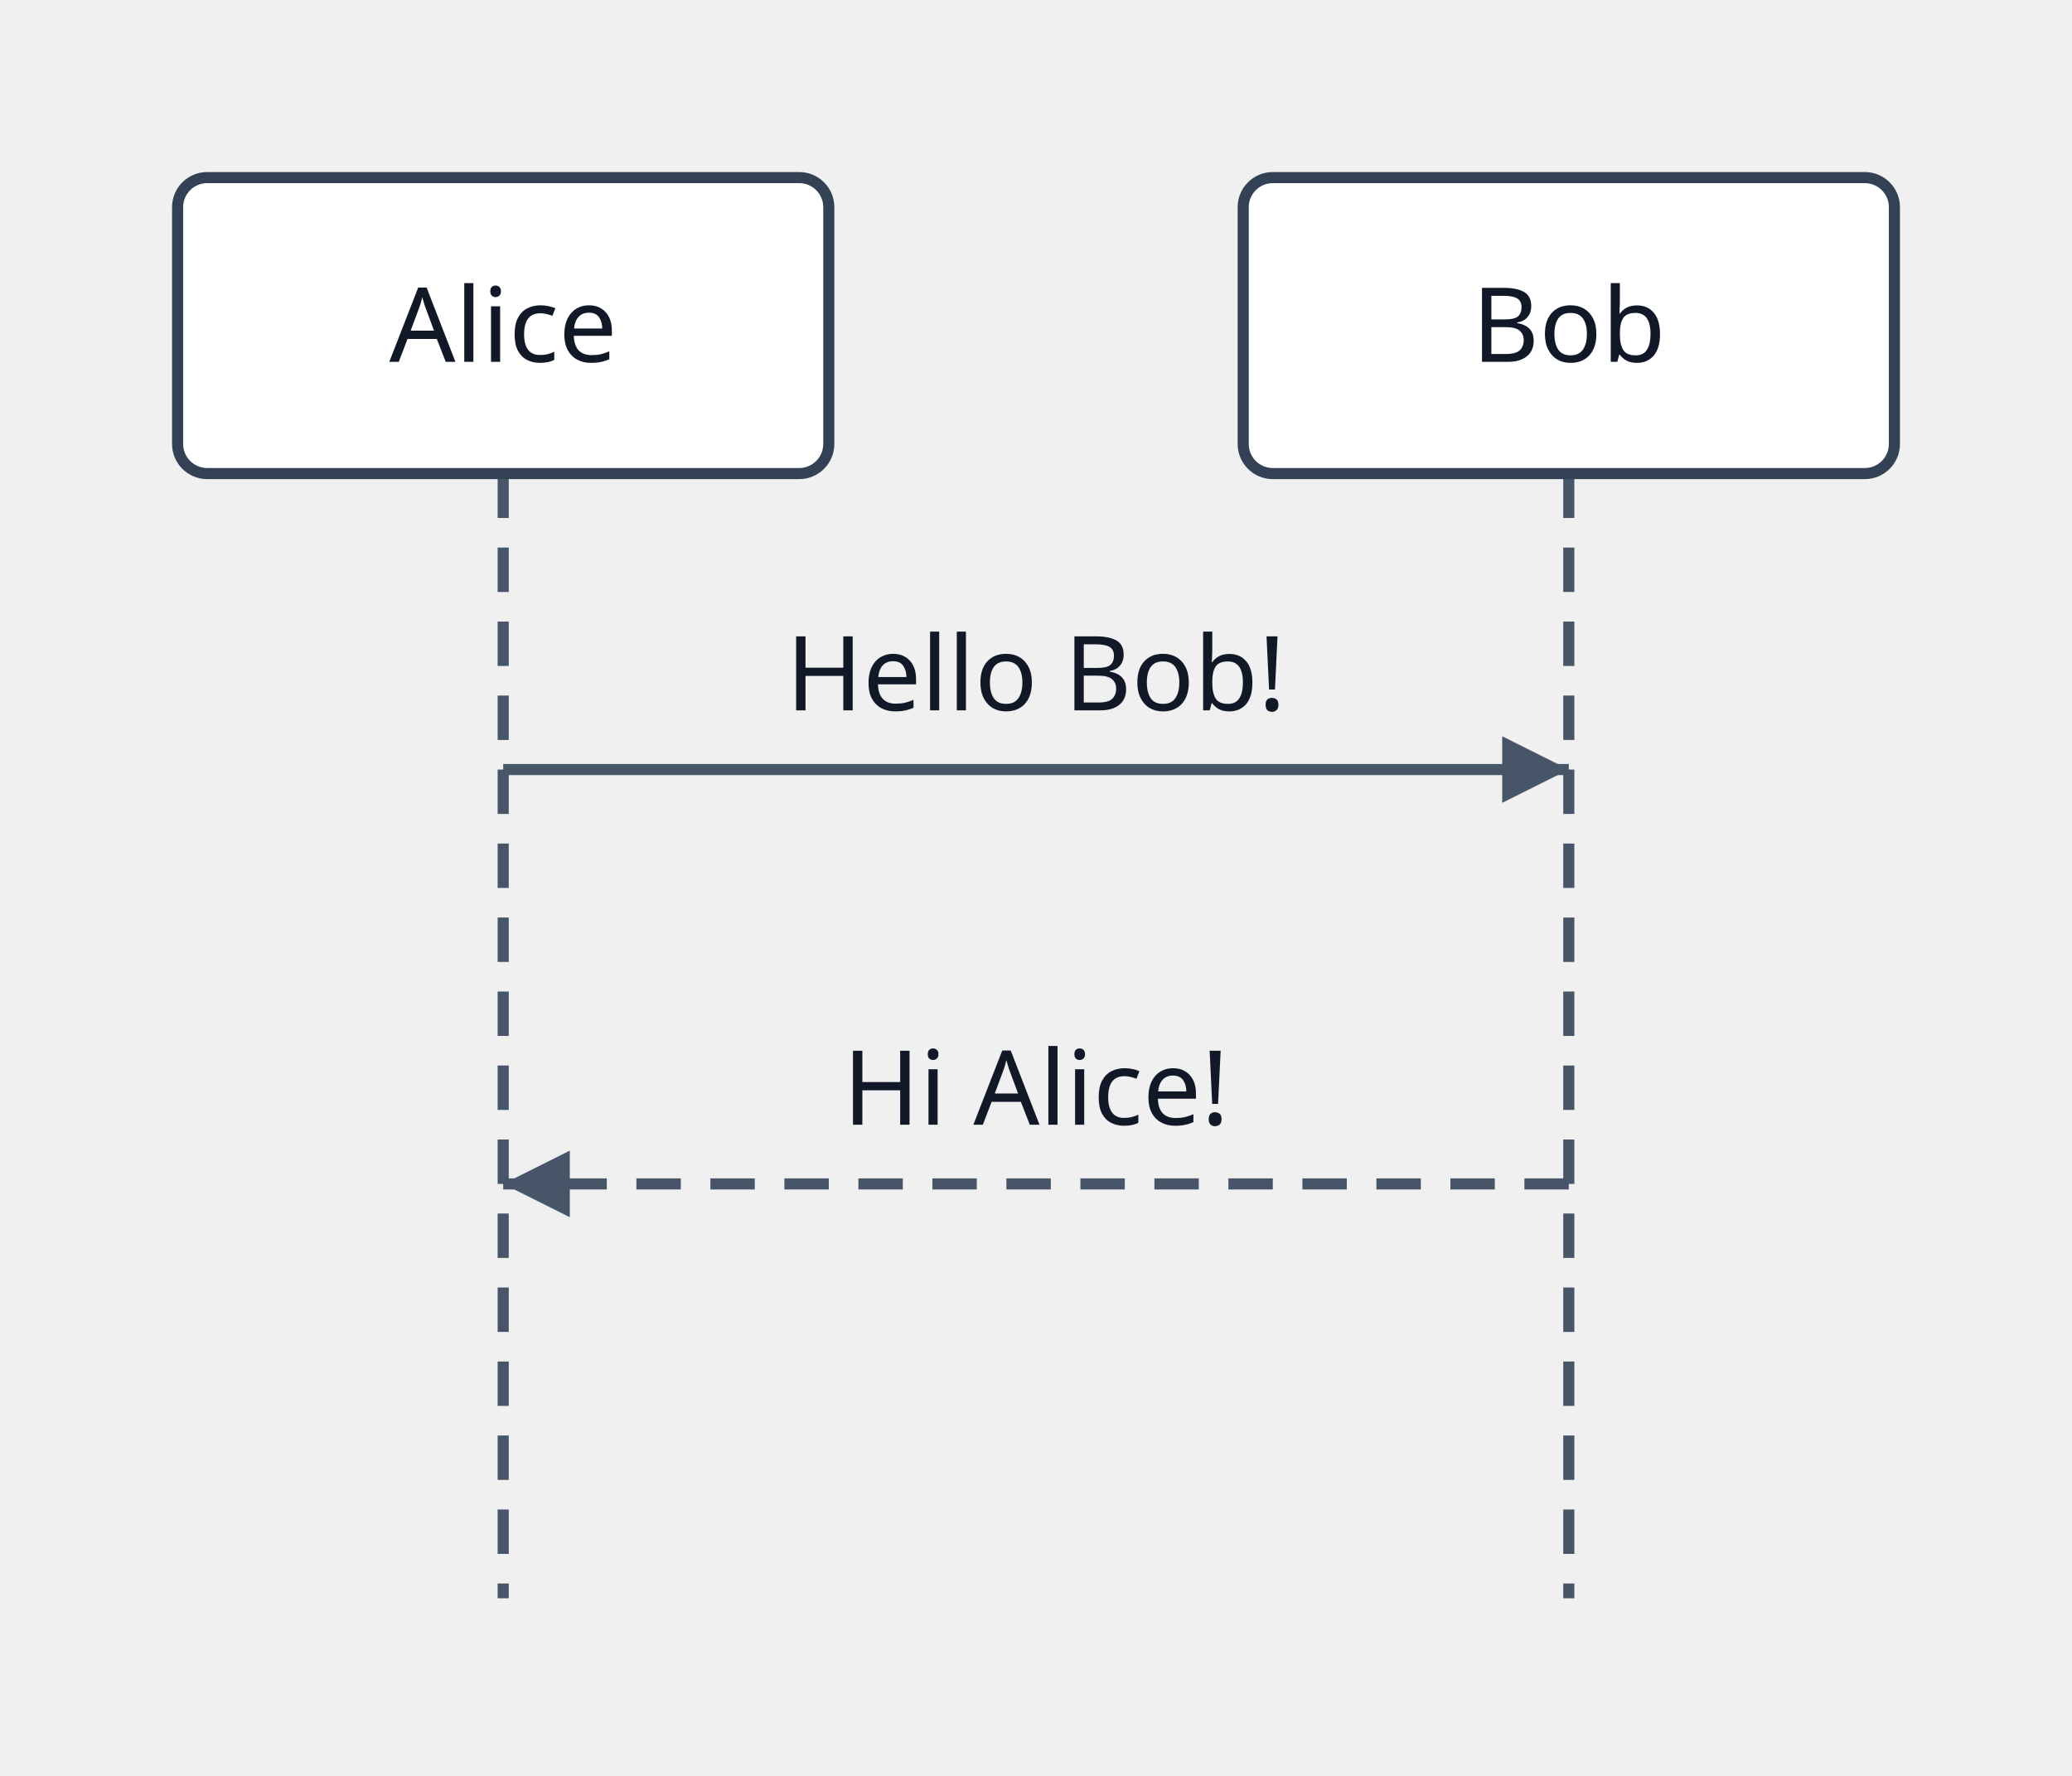
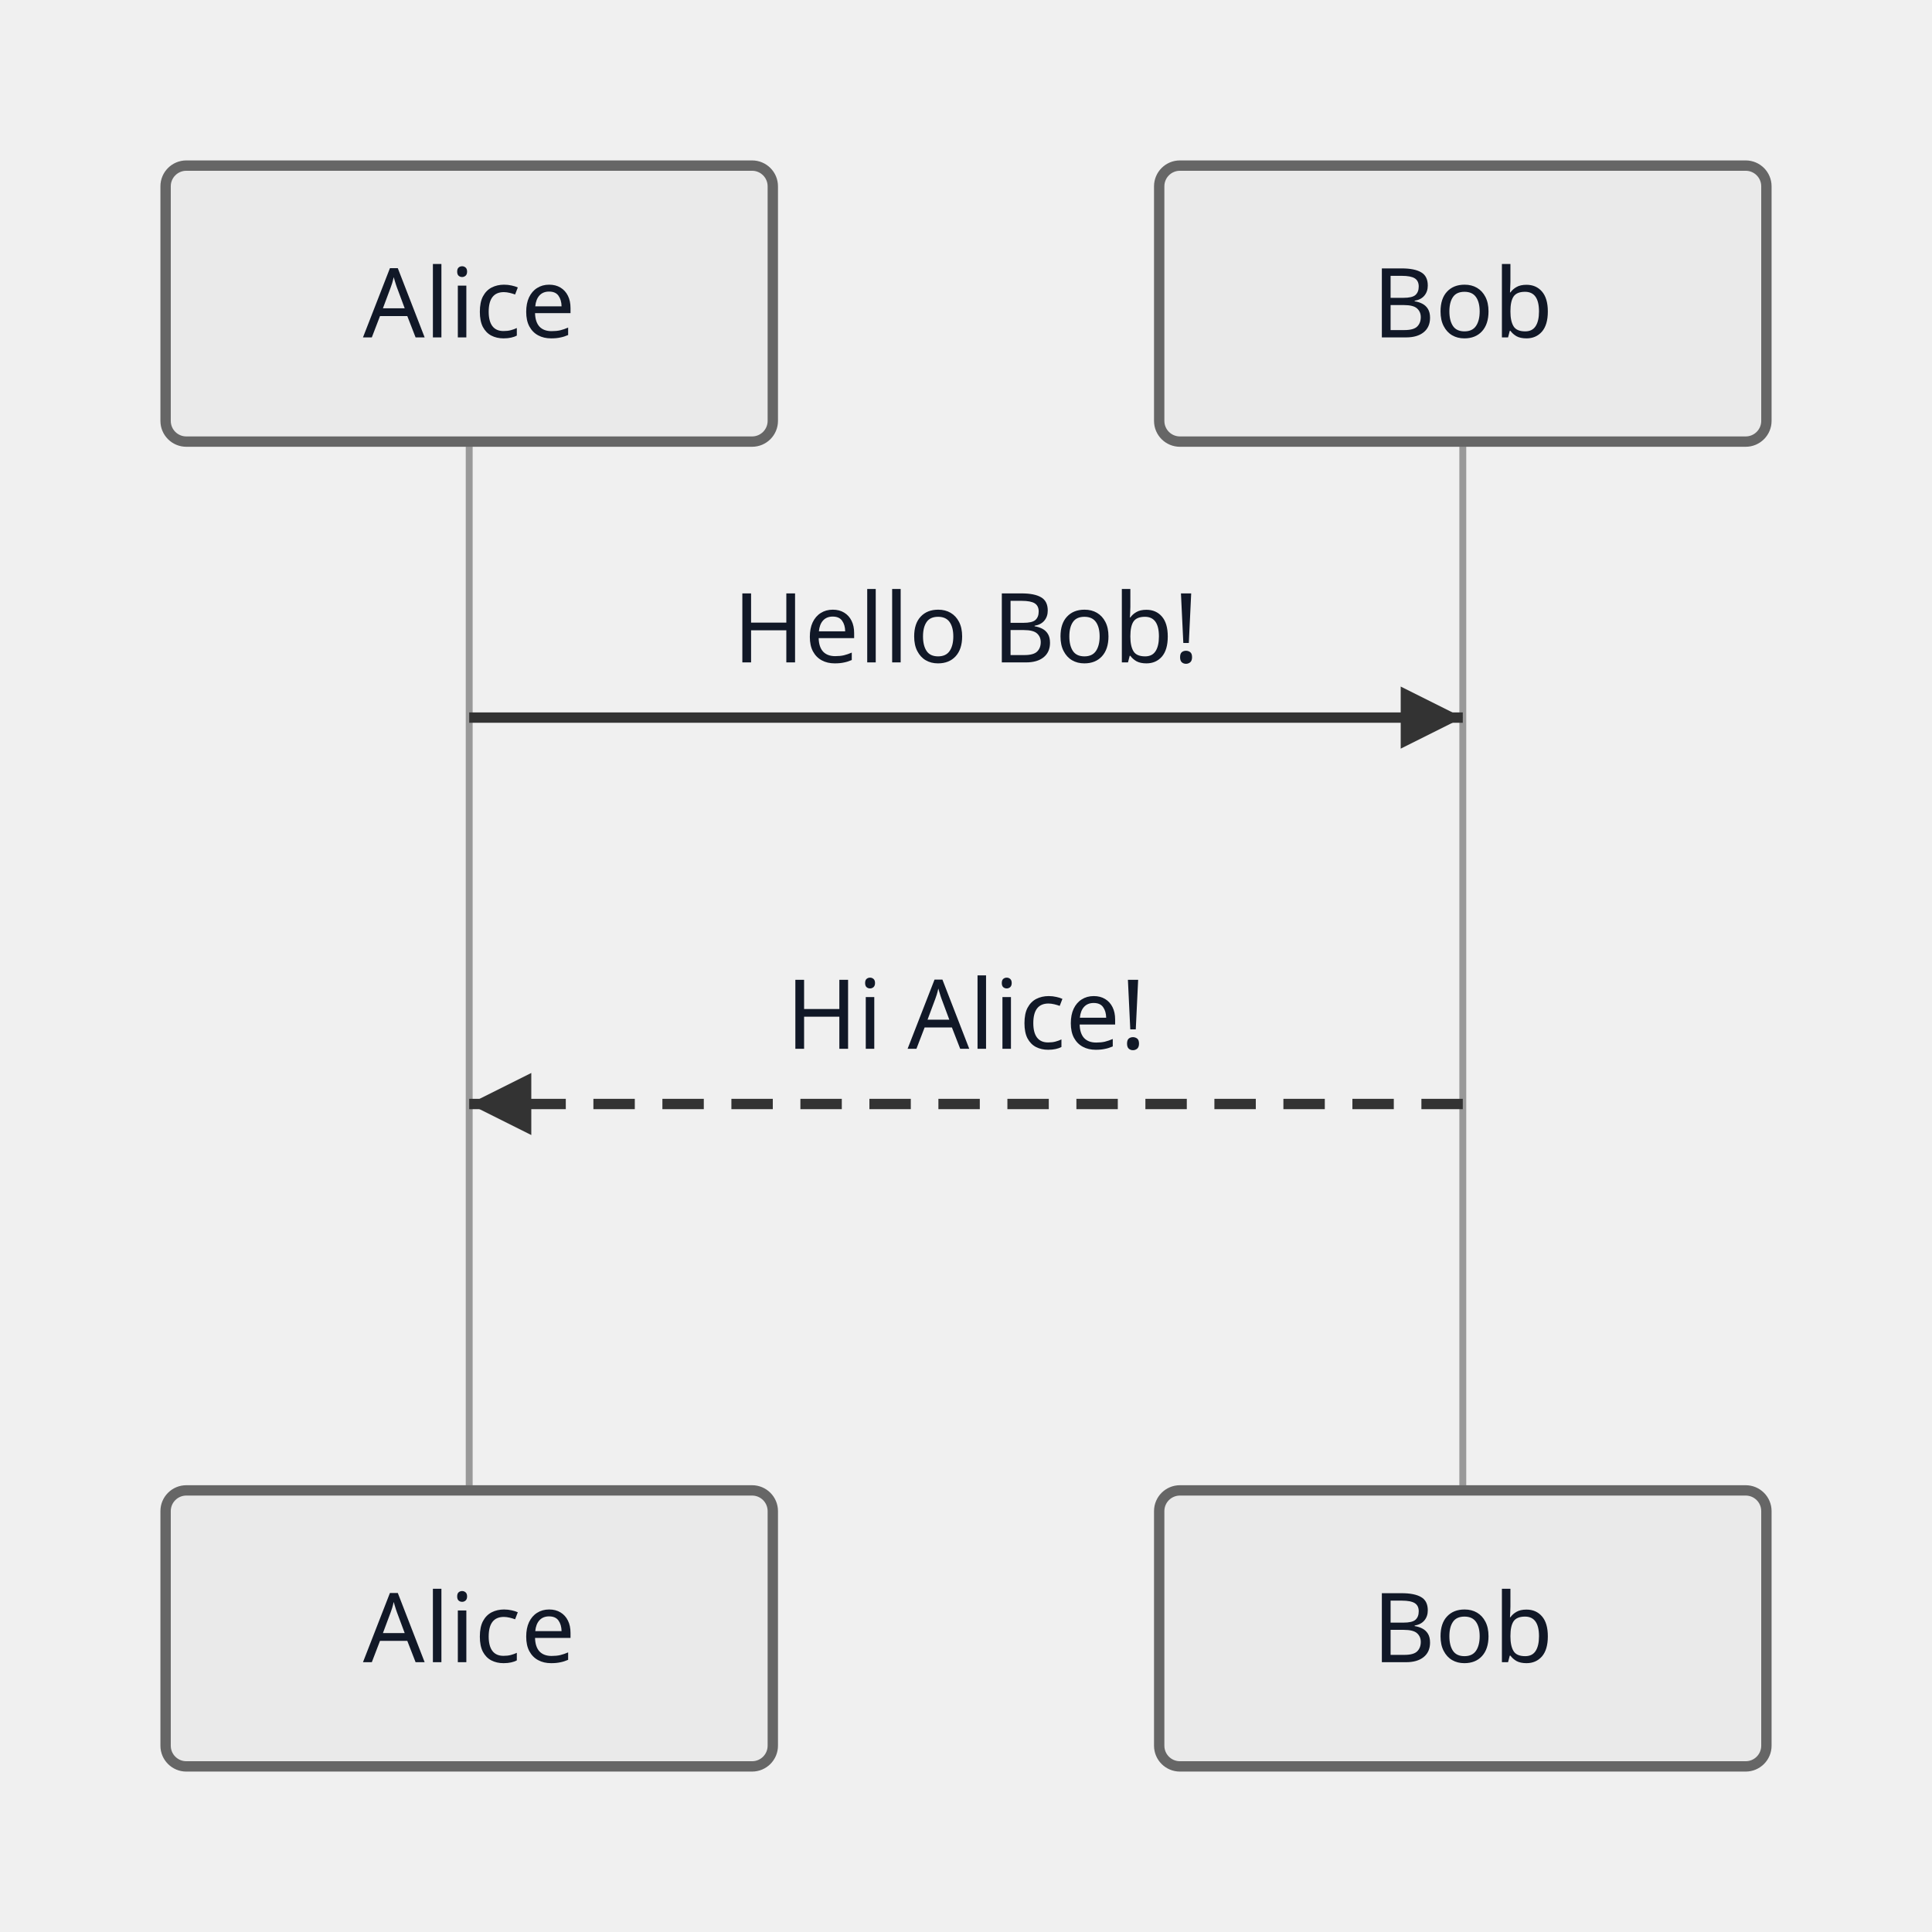
- <svg xmlns="http://www.w3.org/2000/svg" width="280" height="240" viewBox="0 0 280 240" role="img">
-   <line x1="68" y1="64" x2="68" y2="216" stroke="#475569" stroke-width="1.5" stroke-dasharray="6 4" fill="none" />
-   <line x1="212" y1="64" x2="212" y2="216" stroke="#475569" stroke-width="1.5" stroke-dasharray="6 4" fill="none" />
-   <line x1="68" y1="104" x2="212" y2="104" stroke="#475569" stroke-width="1.5" fill="none" />
-   <polygon points="212,104 203,108.5 203,99.5" fill="#475569" />
+ <svg xmlns="http://www.w3.org/2000/svg" width="280" height="280" viewBox="0 0 280 280" role="img">
+   <line x1="68" y1="64" x2="68" y2="216" stroke="#999999" stroke-width="1" fill="none" />
+   <line x1="212" y1="64" x2="212" y2="216" stroke="#999999" stroke-width="1" fill="none" />
+   <line x1="68" y1="104" x2="212" y2="104" stroke="#333333" stroke-width="1.5" fill="none" />
+   <polygon points="212,104 203,108.5 203,99.5" fill="#333333" />
  <text x="140" y="96" text-anchor="middle" font-family="sans-serif" font-size="14" font-weight="400" fill="#111827">Hello Bob!</text>
-   <line x1="212" y1="160" x2="68" y2="160" stroke="#475569" stroke-width="1.5" stroke-dasharray="6 4" fill="none" />
-   <polygon points="68,160 77,155.5 77,164.5" fill="#475569" />
+   <line x1="212" y1="160" x2="68" y2="160" stroke="#333333" stroke-width="1.5" stroke-dasharray="6 4" fill="none" />
+   <polygon points="68,160 77,155.5 77,164.5" fill="#333333" />
  <text x="140" y="152" text-anchor="middle" font-family="sans-serif" font-size="14" font-weight="400" fill="#111827">Hi Alice!</text>
-   <rect x="24" y="24" width="88" height="40" rx="4" fill="#ffffff" stroke="#334155" stroke-width="1.5" />
+   <rect x="24" y="24" width="88" height="40" rx="3" fill="#eaeaea" stroke="#666666" stroke-width="1.5" />
  <text x="68" y="48.9" text-anchor="middle" font-family="sans-serif" font-size="14" font-weight="400" fill="#111827">Alice</text>
-   <rect x="168" y="24" width="88" height="40" rx="4" fill="#ffffff" stroke="#334155" stroke-width="1.5" />
+   <rect x="168" y="24" width="88" height="40" rx="3" fill="#eaeaea" stroke="#666666" stroke-width="1.5" />
  <text x="212" y="48.9" text-anchor="middle" font-family="sans-serif" font-size="14" font-weight="400" fill="#111827">Bob</text>
+   <rect x="24" y="216" width="88" height="40" rx="3" fill="#eaeaea" stroke="#666666" stroke-width="1.5" />
+   <text x="68" y="240.9" text-anchor="middle" font-family="sans-serif" font-size="14" font-weight="400" fill="#111827">Alice</text>
+   <rect x="168" y="216" width="88" height="40" rx="3" fill="#eaeaea" stroke="#666666" stroke-width="1.5" />
+   <text x="212" y="240.9" text-anchor="middle" font-family="sans-serif" font-size="14" font-weight="400" fill="#111827">Bob</text>
</svg>
